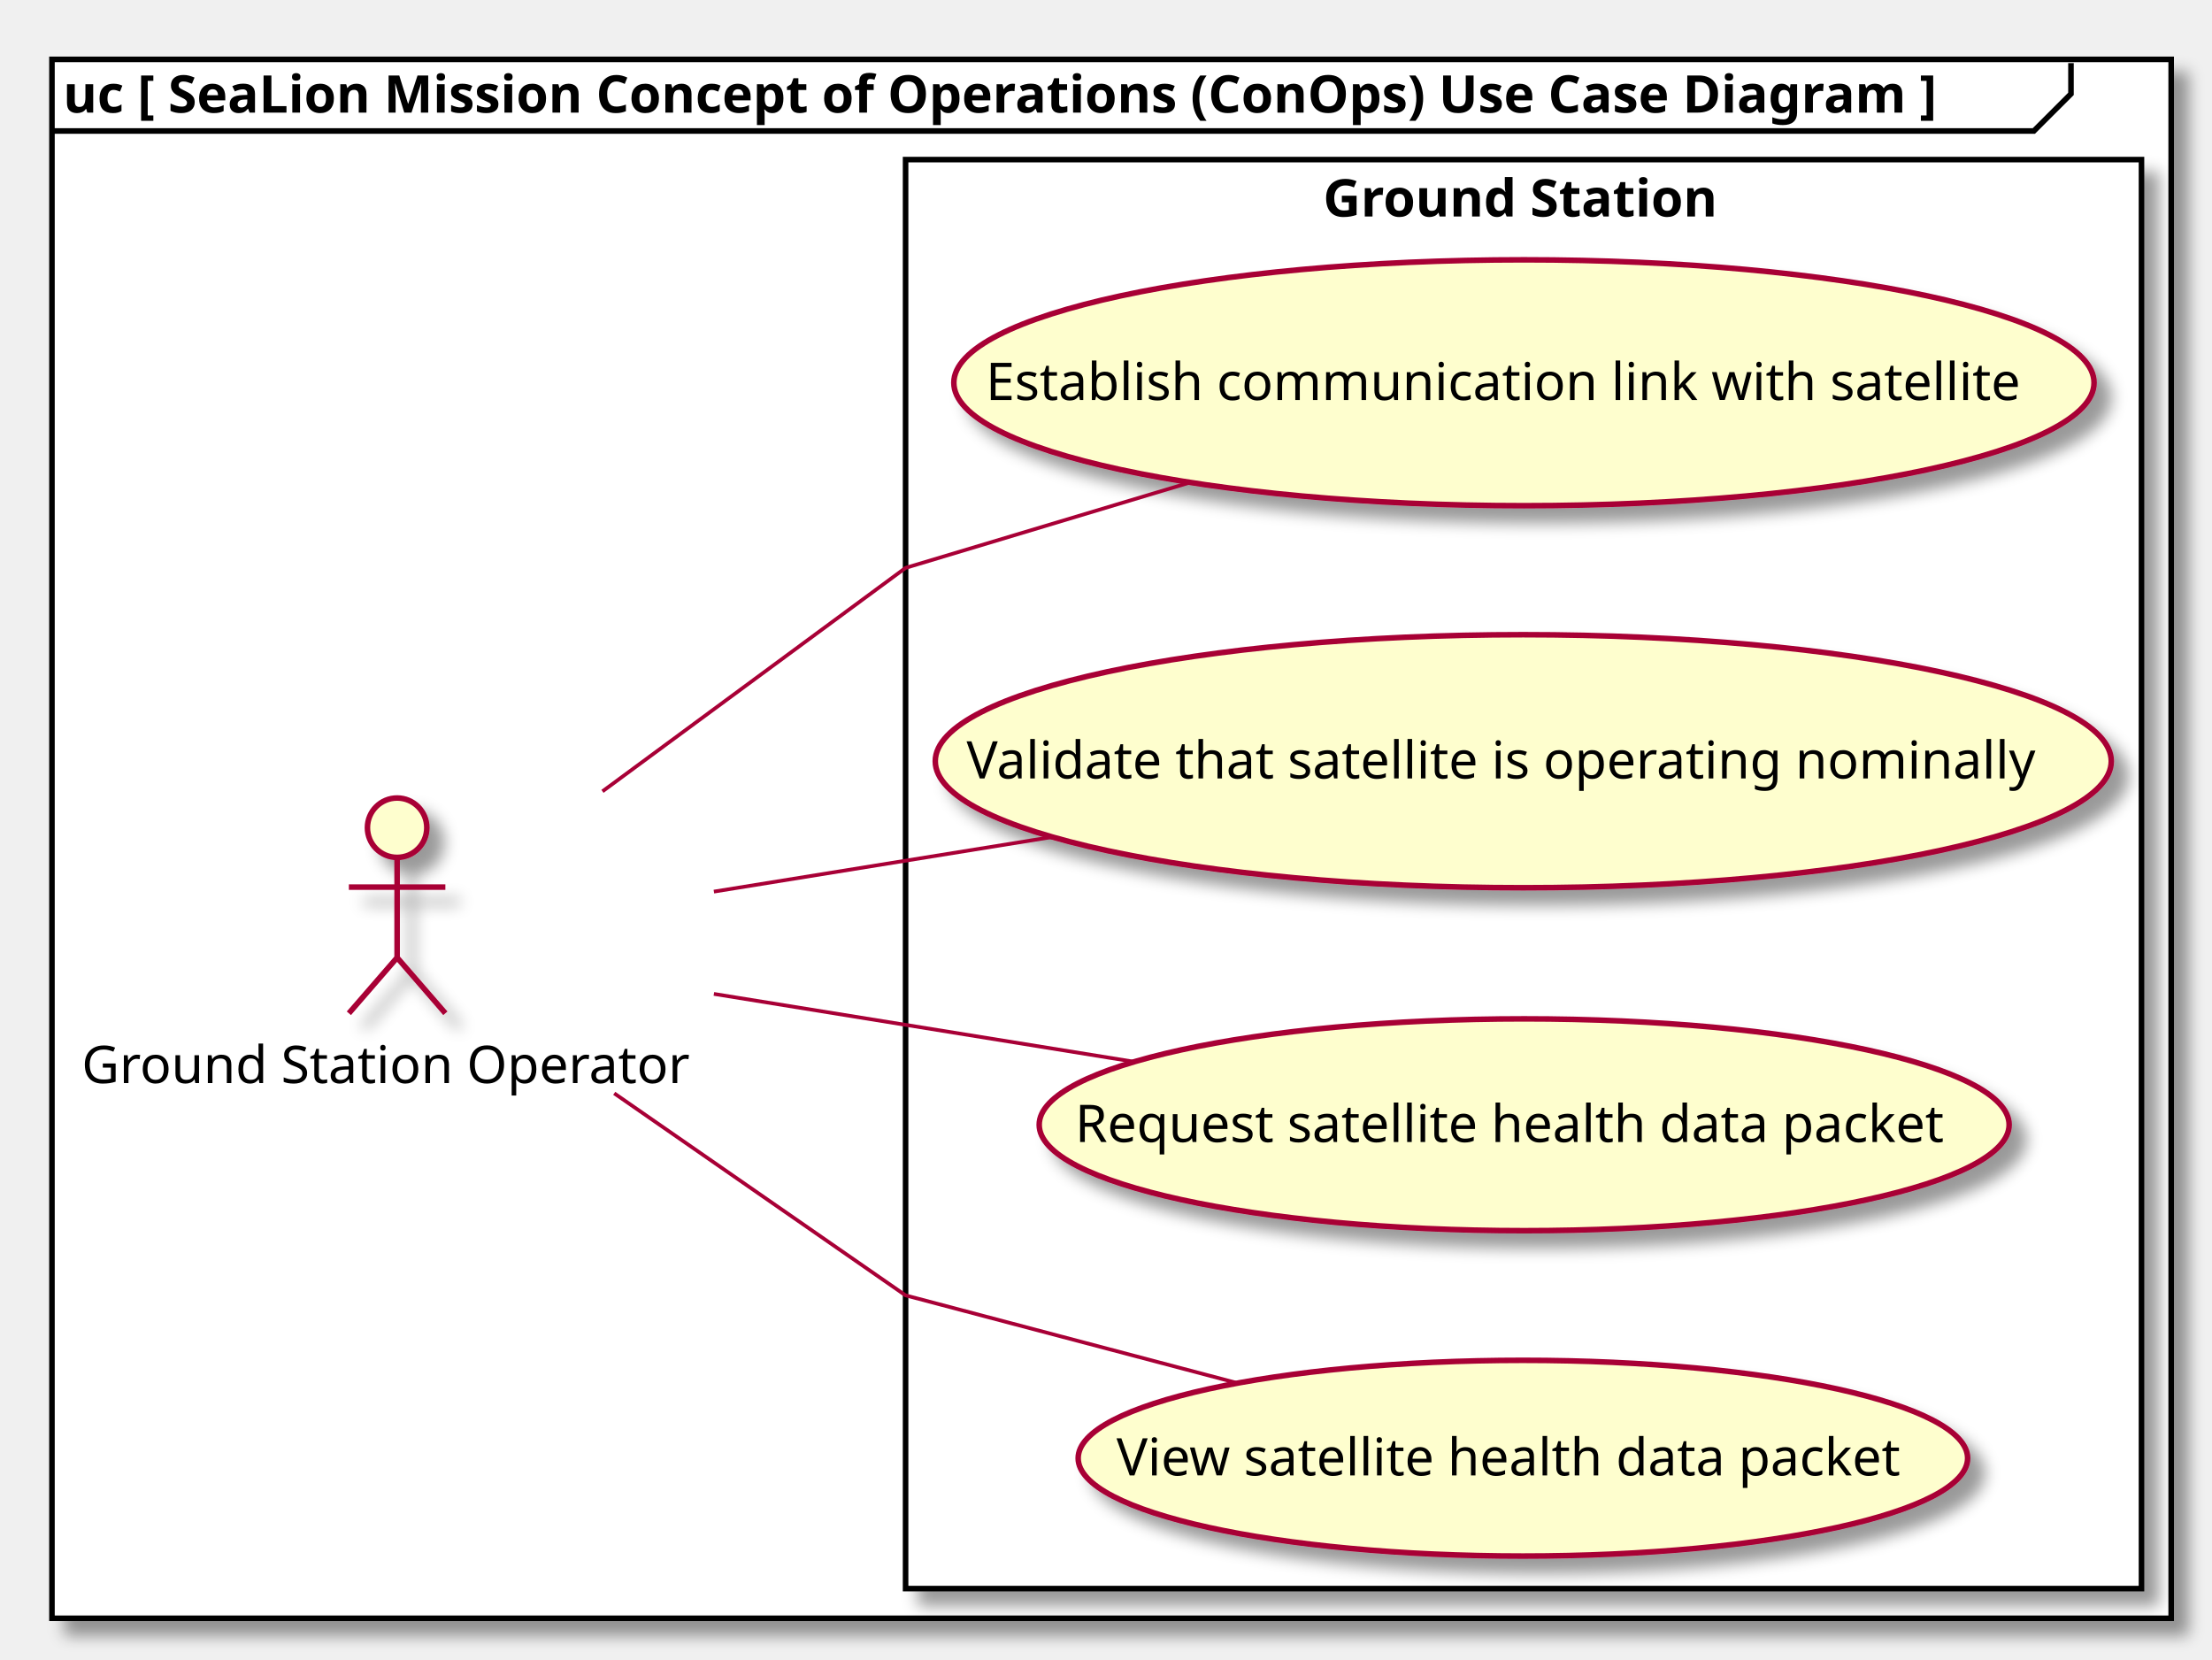
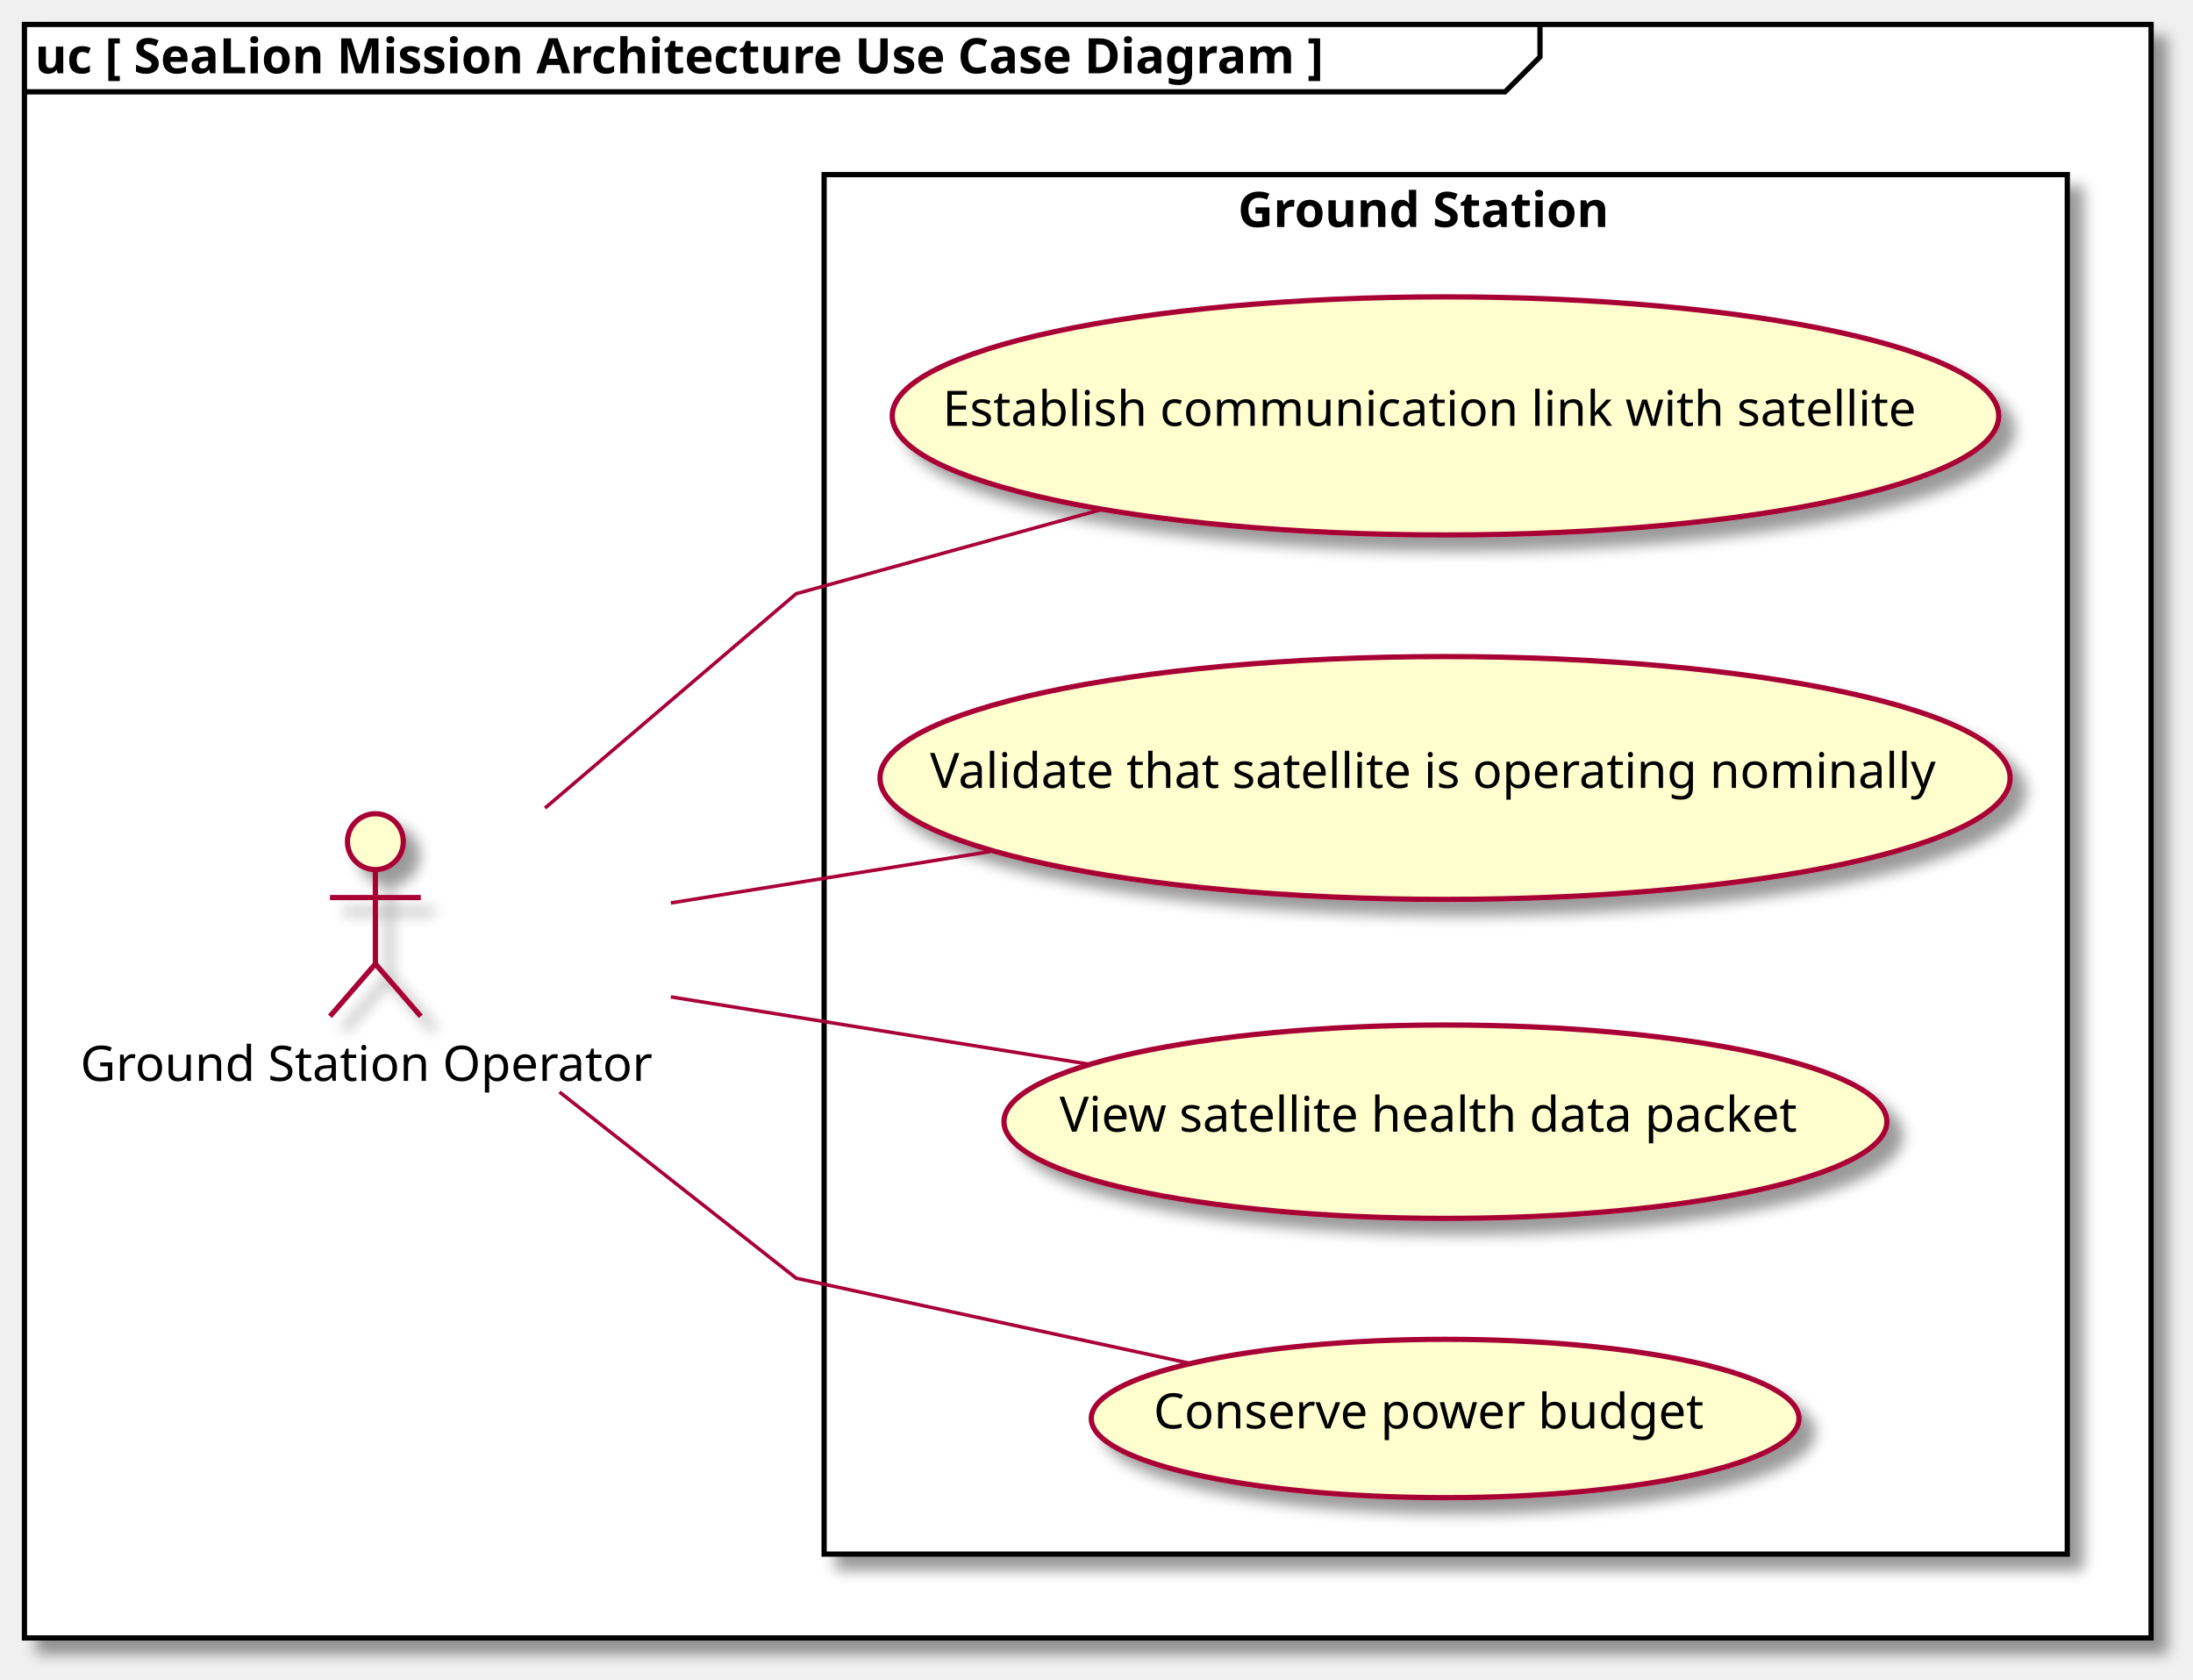
- <svg xmlns="http://www.w3.org/2000/svg" contentScriptType="application/ecmascript" contentStyleType="text/css" height="447px" preserveAspectRatio="none" style="width:596px;height:447px;" version="1.1" viewBox="0 0 596 447" width="596px" zoomAndPan="magnify">
+ <svg xmlns="http://www.w3.org/2000/svg" contentScriptType="application/ecmascript" contentStyleType="text/css" height="481px" preserveAspectRatio="none" style="width:628px;height:481px;background:#FFFFFF;" version="1.1" viewBox="0 0 628 481" width="628px" zoomAndPan="magnify">
  <defs>
-     <filter height="300%" id="f1stff28qv5ksi" width="300%" x="-1" y="-1">
+     <filter height="300%" id="f19vtl4u4jyzmr" width="300%" x="-1" y="-1">
      <feGaussianBlur result="blurOut" stdDeviation="2.0" />
      <feColorMatrix in="blurOut" result="blurOut2" type="matrix" values="0 0 0 0 0 0 0 0 0 0 0 0 0 0 0 0 0 0 .4 0" />
      <feOffset dx="4.0" dy="4.0" in="blurOut2" result="blurOut3" />
      <feBlend in="SourceGraphic" in2="blurOut3" mode="normal" />
    </filter>
  </defs>
  <g>
-     <rect fill="#FFFFFF" filter="url(#f1stff28qv5ksi)" height="420" style="stroke: #000000; stroke-width: 1.5;" width="571" x="14" y="16" />
-     <path d="M558,17 L558,25.29 L548,35.29 L14,35.29 " fill="none" style="stroke: #000000; stroke-width: 1.5;" />
-     <text fill="#000000" font-family="sans-serif" font-size="14" font-weight="bold" lengthAdjust="spacingAndGlyphs" textLength="534" x="17" y="30.337">uc [ SeaLion Mission Concept of Operations (ConOps) Use Case Diagram ]</text>
-     <rect fill="#FFFFFF" filter="url(#f1stff28qv5ksi)" height="385" style="stroke: #000000; stroke-width: 1.5;" width="333" x="244" y="43" />
-     <text fill="#000000" font-family="sans-serif" font-size="14" font-weight="bold" lengthAdjust="spacingAndGlyphs" textLength="108" x="356.5" y="58.337">Ground Station</text>
-     <ellipse cx="107" cy="223" fill="#FEFECE" filter="url(#f1stff28qv5ksi)" rx="8" ry="8" style="stroke: #A80036; stroke-width: 1.5;" />
-     <path d="M107,231 L107,258 M94,239 L120,239 M107,258 L94,273 M107,258 L120,273 " fill="none" filter="url(#f1stff28qv5ksi)" style="stroke: #A80036; stroke-width: 1.5;" />
-     <text fill="#000000" font-family="sans-serif" font-size="14" lengthAdjust="spacingAndGlyphs" textLength="170" x="22" y="291.803">Ground Station Operator</text>
-     <ellipse cx="410.611" cy="103.122" fill="#FEFECE" filter="url(#f1stff28qv5ksi)" rx="153.611" ry="33.122" style="stroke: #A80036; stroke-width: 1.5;" />
-     <text fill="#000000" font-family="sans-serif" font-size="14" lengthAdjust="spacingAndGlyphs" textLength="290" x="265.611" y="107.767">Establish communication link with satellite</text>
-     <ellipse cx="410.43" cy="205.086" fill="#FEFECE" filter="url(#f1stff28qv5ksi)" rx="158.43" ry="34.086" style="stroke: #A80036; stroke-width: 1.5;" />
-     <text fill="#000000" font-family="sans-serif" font-size="14" lengthAdjust="spacingAndGlyphs" textLength="300" x="260.43" y="209.731">Validate that satellite is operating nominally</text>
-     <ellipse cx="410.67" cy="303.034" fill="#FEFECE" filter="url(#f1stff28qv5ksi)" rx="130.67" ry="28.534" style="stroke: #A80036; stroke-width: 1.5;" />
-     <text fill="#000000" font-family="sans-serif" font-size="14" lengthAdjust="spacingAndGlyphs" textLength="242" x="289.67" y="307.679">Request satellite health data packet</text>
-     <ellipse cx="410.328" cy="392.866" fill="#FEFECE" filter="url(#f1stff28qv5ksi)" rx="119.828" ry="26.366" style="stroke: #A80036; stroke-width: 1.5;" />
-     <text fill="#000000" font-family="sans-serif" font-size="14" lengthAdjust="spacingAndGlyphs" textLength="219" x="300.828" y="397.511">View satellite health data packet</text>
-     <path d="M162.328,213.211 C200.351,185.179 244,153 244,153 C244,153 281.505,141.737 320.914,129.903 " fill="none" id="Ground Station Operator-Establish communication link with satellite" style="stroke: #A80036; stroke-width: 1.0;" />
-     <path d="M192.349,240.22 C220.665,235.649 252.822,230.457 283.581,225.491 " fill="none" id="Ground Station Operator-Validate that satellite is operating nominally" style="stroke: #A80036; stroke-width: 1.0;" />
-     <path d="M192.349,267.78 C227.502,273.455 268.577,280.087 305.545,286.055 " fill="none" id="Ground Station Operator-Request satellite health data packet" style="stroke: #A80036; stroke-width: 1.0;" />
-     <path d="M165.498,294.564 C202.734,320.385 244,349 244,349 C244,349 289.619,361.055 333.099,372.546 " fill="none" id="Ground Station Operator-View satellite health data packet" style="stroke: #A80036; stroke-width: 1.0;" />
+     <rect fill="#FFFFFF" filter="url(#f19vtl4u4jyzmr)" height="462" style="stroke:#000000;stroke-width:1.5;" width="609" x="7" y="7" />
+     <path d="M441,7 L441,16.297 L431,26.297 L7,26.297 " fill="none" style="stroke:#000000;stroke-width:1.5;" />
+     <text fill="#000000" font-family="sans-serif" font-size="14" font-weight="bold" lengthAdjust="spacing" textLength="424" x="10" y="20.995">uc [ SeaLion Mission Architecture Use Case Diagram ]</text>
+     <rect fill="#FFFFFF" filter="url(#f19vtl4u4jyzmr)" height="395" style="stroke:#000000;stroke-width:1.5;" width="356" x="236" y="50" />
+     <text fill="#000000" font-family="sans-serif" font-size="14" font-weight="bold" lengthAdjust="spacing" textLength="119" x="354.5" y="64.995">Ground Station</text>
+     <ellipse cx="107.5" cy="241" fill="#FEFECE" filter="url(#f19vtl4u4jyzmr)" rx="8" ry="8" style="stroke:#A80036;stroke-width:1.5;" />
+     <path d="M107.5,249 L107.5,276 M94.5,257 L120.5,257 M107.5,276 L94.5,291 M107.5,276 L120.5,291 " fill="none" filter="url(#f19vtl4u4jyzmr)" style="stroke:#A80036;stroke-width:1.5;" />
+     <text fill="#000000" font-family="sans-serif" font-size="14" lengthAdjust="spacing" textLength="169" x="23" y="309.495">Ground Station Operator</text>
+     <ellipse cx="413.935" cy="119.087" fill="#FEFECE" filter="url(#f19vtl4u4jyzmr)" rx="158.435" ry="34.087" style="stroke:#A80036;stroke-width:1.5;" />
+     <text fill="#000000" font-family="sans-serif" font-size="14" lengthAdjust="spacing" textLength="288" x="269.935" y="121.934">Establish communication link with satellite</text>
+     <ellipse cx="413.815" cy="222.763" fill="#FEFECE" filter="url(#f19vtl4u4jyzmr)" rx="161.815" ry="34.763" style="stroke:#A80036;stroke-width:1.5;" />
+     <text fill="#000000" font-family="sans-serif" font-size="14" lengthAdjust="spacing" textLength="295" x="266.315" y="225.61">Validate that satellite is operating nominally</text>
+     <ellipse cx="413.919" cy="321.184" fill="#FEFECE" filter="url(#f19vtl4u4jyzmr)" rx="126.419" ry="27.684" style="stroke:#A80036;stroke-width:1.5;" />
+     <text fill="#000000" font-family="sans-serif" font-size="14" lengthAdjust="spacing" textLength="221" x="303.419" y="324.03">View satellite health data packet</text>
+     <ellipse cx="413.837" cy="406.167" fill="#FEFECE" filter="url(#f19vtl4u4jyzmr)" rx="101.337" ry="22.667" style="stroke:#A80036;stroke-width:1.5;" />
+     <text fill="#000000" font-family="sans-serif" font-size="14" lengthAdjust="spacing" textLength="167" x="330.337" y="409.014">Conserve power budget</text>
+     <path d="M156.07,231.39 C189.4,202.95 228,170 228,170 C228,170 271.23,158.08 315.89,145.77 " fill="none" id="Ground Station Operator-Establish communication link with satellite" style="stroke:#A80036;stroke-width:1.0;" />
+     <path d="M192.11,258.55 C220.37,254 252.61,248.81 283.57,243.83 " fill="none" id="Ground Station Operator-Validate that satellite is operating nominally" style="stroke:#A80036;stroke-width:1.0;" />
+     <path d="M192.11,285.45 C229.08,291.4 272.89,298.45 311.7,304.7 " fill="none" id="Ground Station Operator-View satellite health data packet" style="stroke:#A80036;stroke-width:1.0;" />
+     <path d="M160.22,312.68 C192.52,338.09 228,366 228,366 C228,366 288.79,379.14 340.68,390.36 " fill="none" id="Ground Station Operator-Conserve power budget" style="stroke:#A80036;stroke-width:1.0;" />
  </g>
</svg>
